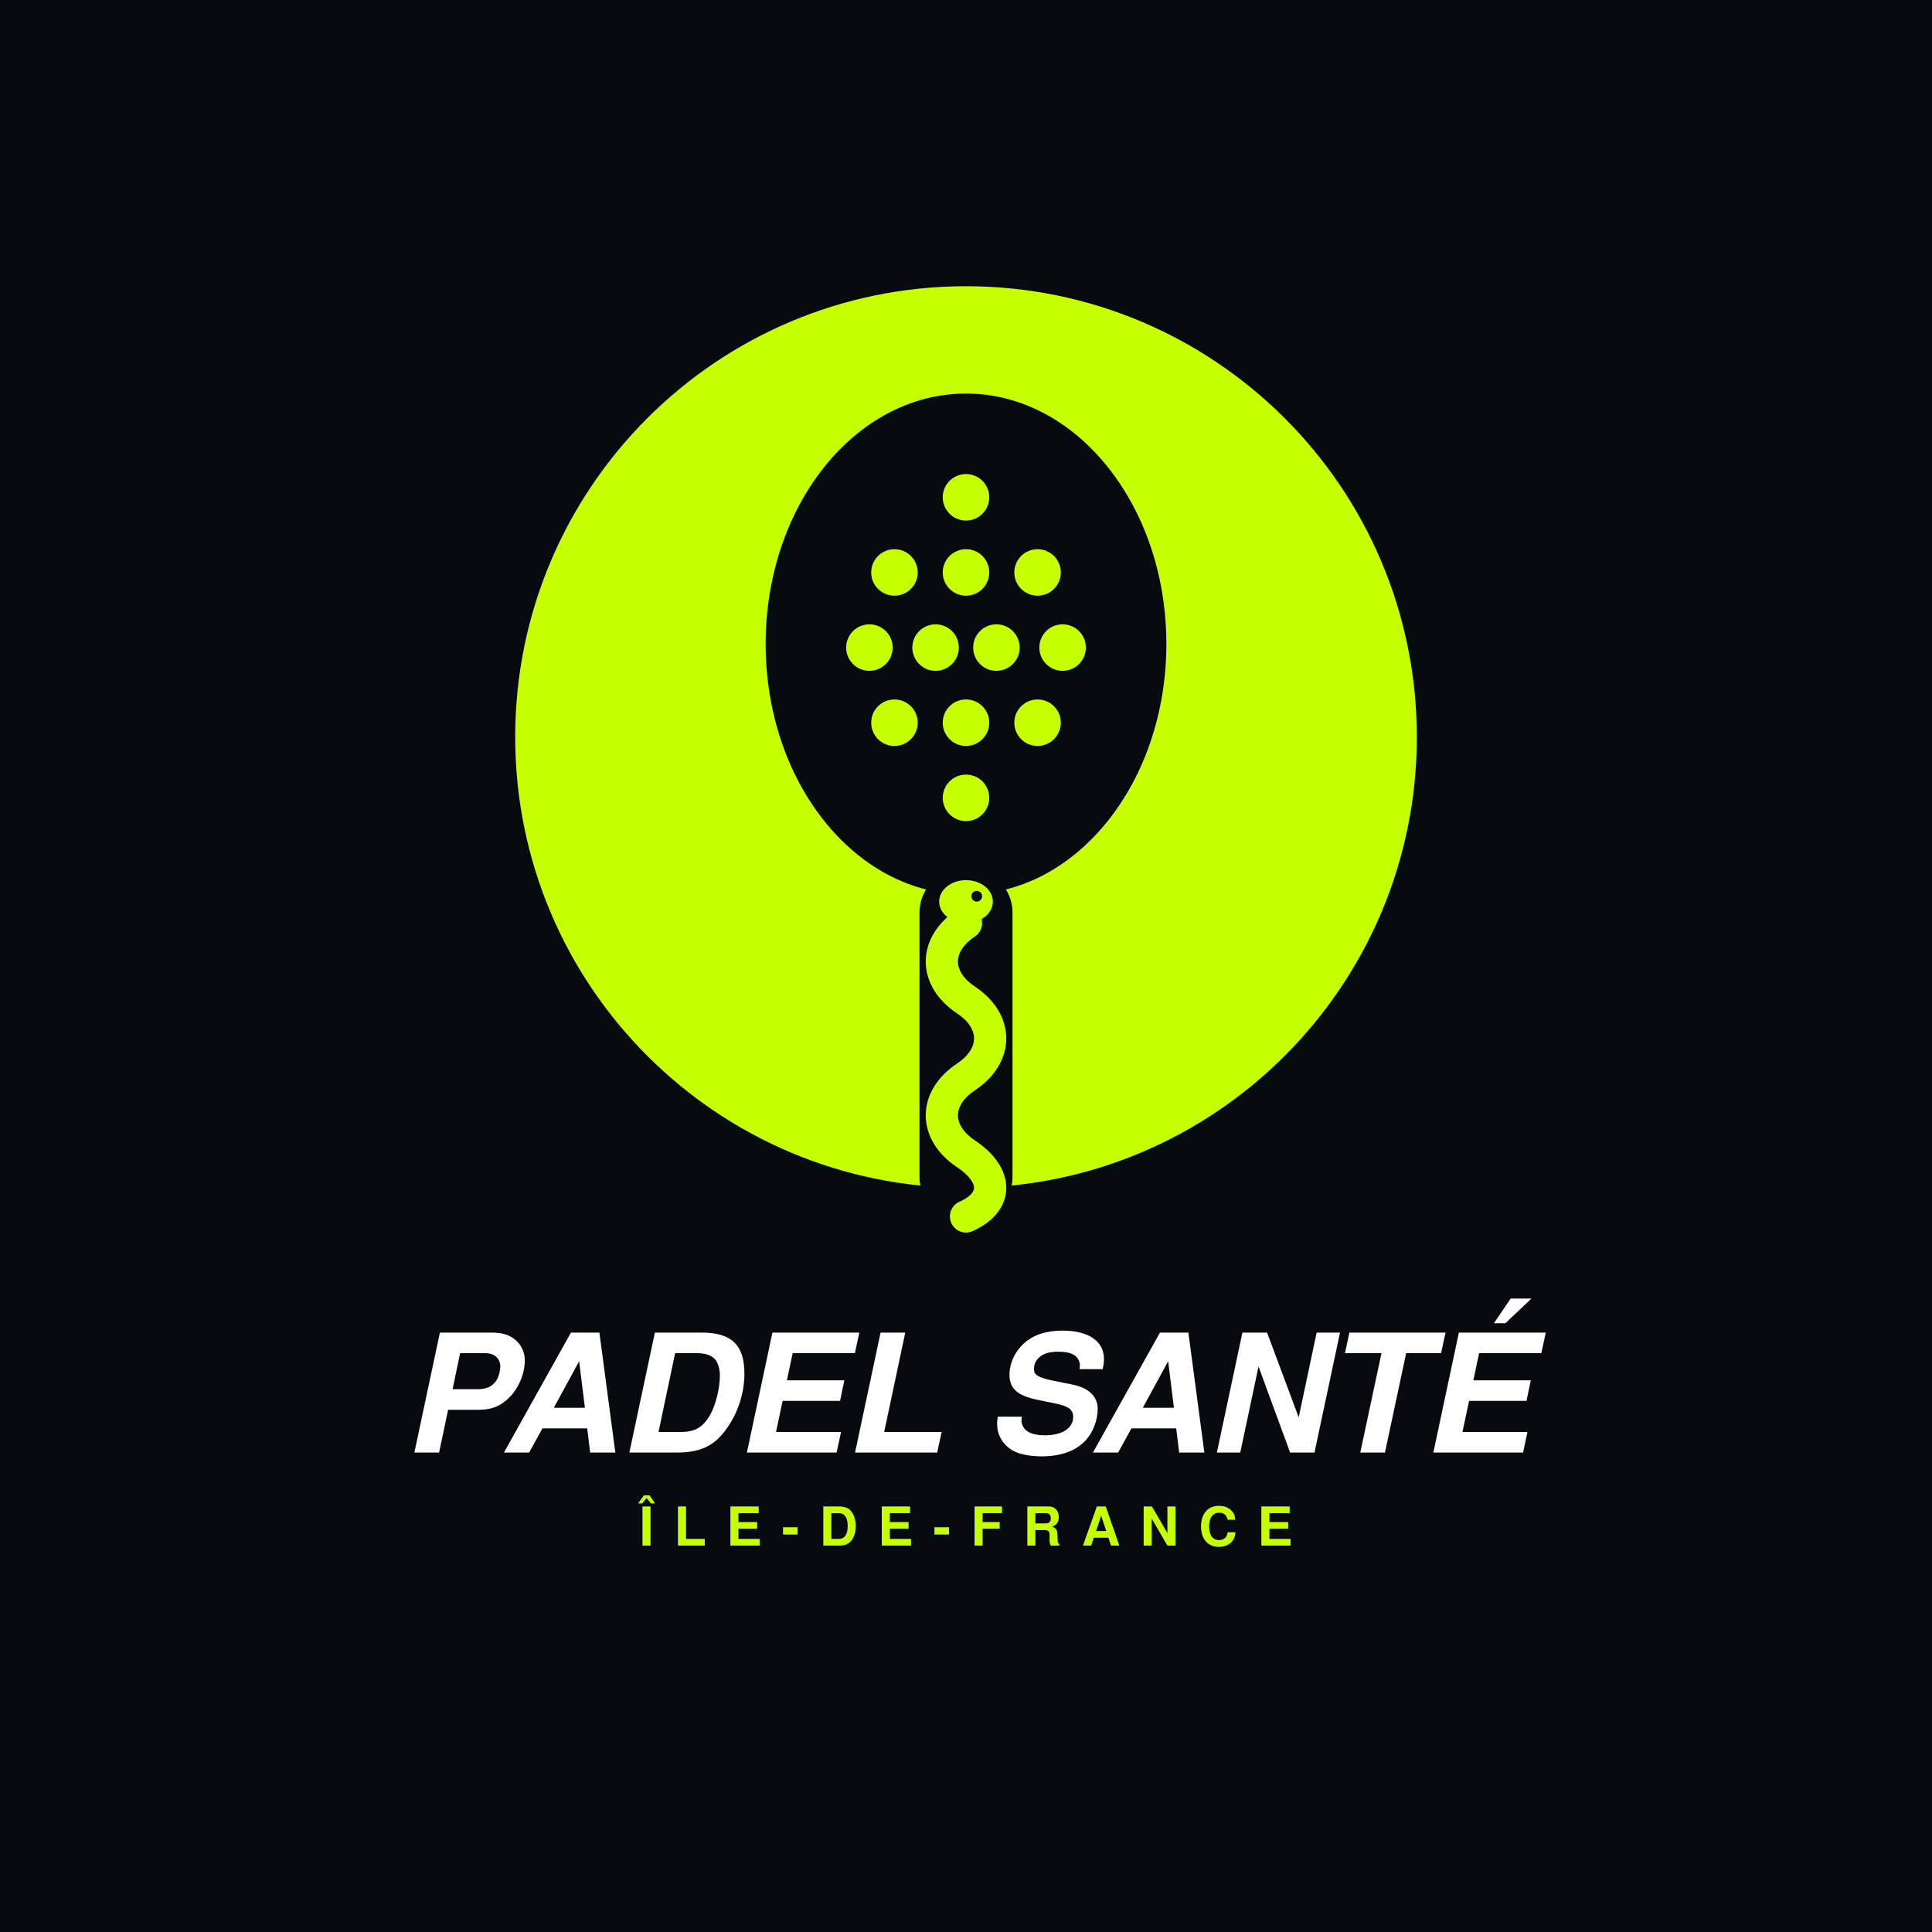
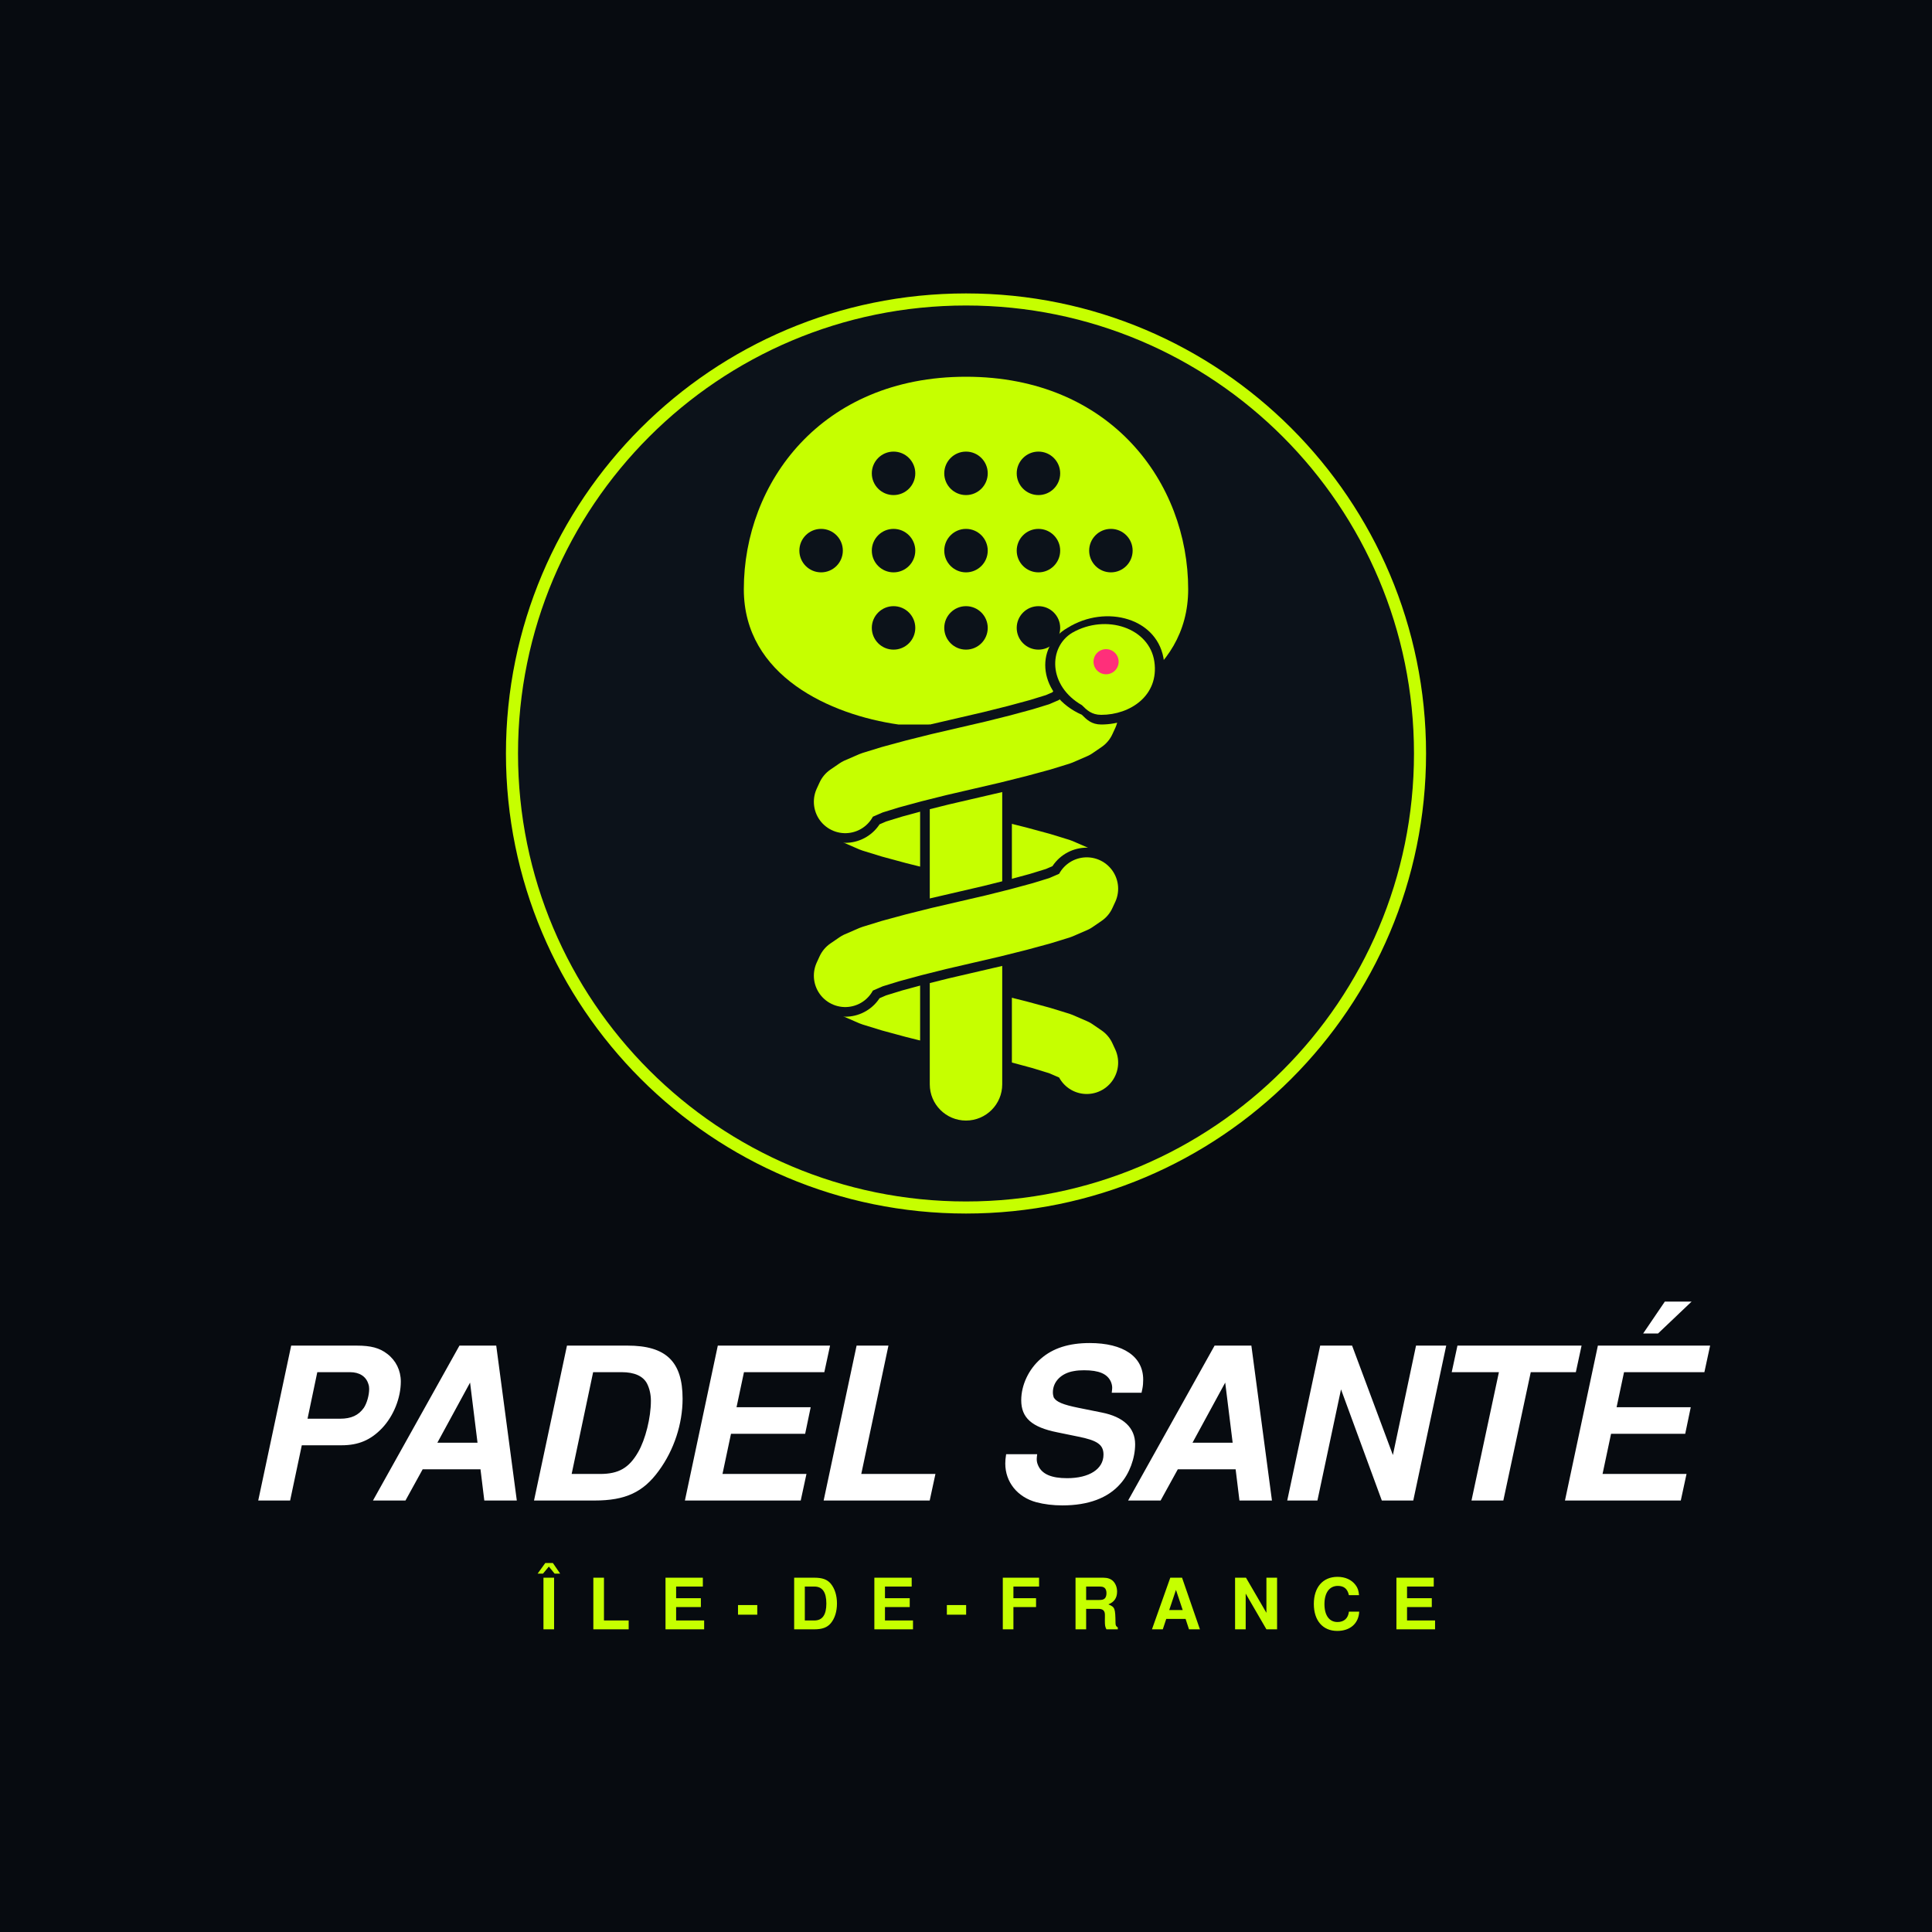
- <svg xmlns="http://www.w3.org/2000/svg" viewBox="0 0 1080 1080" font-family="Helvetica Neue, Helvetica, Arial, sans-serif">
-   <rect width="1080" height="1080" fill="#070b10" />
-   <circle cx="540" cy="412" r="252" fill="#c6ff00" />
-   <ellipse cx="540" cy="360" rx="112" ry="140" fill="#070b10" />
-   <g fill="#c6ff00">
-     <circle cx="540" cy="278" r="13" />
-     <circle cx="500" cy="320" r="13" />
-     <circle cx="540" cy="320" r="13" />
-     <circle cx="580" cy="320" r="13" />
-     <circle cx="486" cy="362" r="13" />
-     <circle cx="523" cy="362" r="13" />
-     <circle cx="557" cy="362" r="13" />
-     <circle cx="594" cy="362" r="13" />
-     <circle cx="500" cy="404" r="13" />
-     <circle cx="540" cy="404" r="13" />
-     <circle cx="580" cy="404" r="13" />
-     <circle cx="540" cy="446" r="13" />
+ <svg xmlns="http://www.w3.org/2000/svg" viewBox="0 0 600 600" width="600" height="600" role="img" aria-label="Ligue Padel Sante Ile-de-France">
+   <rect x="0" y="0" width="600" height="600" fill="#070b10" />
+   <g transform="translate(150,84) scale(1.5)">
+     <circle cx="100" cy="100" r="94" fill="#0c121a" />
+     <circle cx="100" cy="100" r="94" fill="none" stroke="#c6ff00" stroke-width="2.5" />
+     <path d="M 125.0,164.0 L 124.4,162.7 L 122.5,161.4 L 119.5,160.1 L 115.6,158.9 L 110.8,157.6 L 105.6,156.3 L 100.0,155.0 L 94.4,153.7 L 89.2,152.4 L 84.4,151.1 L 80.5,149.9 L 77.5,148.6 L 75.6,147.3 L 75.0,146.0" fill="none" stroke="#c6ff00" stroke-width="13" stroke-linecap="round" stroke-linejoin="round" />
+     <path d="M 125.0,128.0 L 124.4,126.7 L 122.5,125.4 L 119.5,124.1 L 115.6,122.9 L 110.8,121.6 L 105.6,120.3 L 100.0,119.0 L 94.4,117.7 L 89.2,116.4 L 84.4,115.1 L 80.5,113.9 L 77.5,112.6 L 75.6,111.3 L 75.0,110.0" fill="none" stroke="#c6ff00" stroke-width="13" stroke-linecap="round" stroke-linejoin="round" />
+     <rect x="90.5" y="84" width="19" height="93" rx="9.5" fill="#0c121a" />
+     <rect x="92.5" y="85" width="15" height="91" rx="7.5" fill="#c6ff00" />
+     <path d="M100,22 C130,22 146,44 146,66 C146,84 128,92 114,94 L86,94 C72,92 54,84 54,66 C54,44 70,22 100,22 Z" fill="#c6ff00" />
+     <g fill="#0c121a">
+       <circle cx="85" cy="42" r="4.5" />
+       <circle cx="100" cy="42" r="4.5" />
+       <circle cx="115" cy="42" r="4.5" />
+       <circle cx="70" cy="58" r="4.5" />
+       <circle cx="85" cy="58" r="4.5" />
+       <circle cx="100" cy="58" r="4.5" />
+       <circle cx="115" cy="58" r="4.5" />
+       <circle cx="130" cy="58" r="4.5" />
+       <circle cx="85" cy="74" r="4.5" />
+       <circle cx="100" cy="74" r="4.5" />
+       <circle cx="115" cy="74" r="4.5" />
+     </g>
+     <path d="M 75.0,146.0 L 75.6,144.7 L 77.5,143.4 L 80.5,142.1 L 84.4,140.9 L 89.2,139.6 L 94.4,138.3 L 100.0,137.0 L 105.6,135.7 L 110.8,134.4 L 115.6,133.1 L 119.5,131.9 L 122.5,130.6 L 124.4,129.3 L 125.0,128.0" fill="none" stroke="#0c121a" stroke-width="17" stroke-linecap="round" stroke-linejoin="round" />
+     <path d="M 75.0,146.0 L 75.6,144.7 L 77.5,143.4 L 80.5,142.1 L 84.4,140.9 L 89.2,139.6 L 94.4,138.3 L 100.0,137.0 L 105.6,135.7 L 110.8,134.4 L 115.6,133.1 L 119.5,131.9 L 122.5,130.6 L 124.4,129.3 L 125.0,128.0" fill="none" stroke="#c6ff00" stroke-width="13" stroke-linecap="round" stroke-linejoin="round" />
+     <path d="M 75.0,110.0 L 75.6,108.7 L 77.5,107.4 L 80.5,106.1 L 84.4,104.9 L 89.2,103.6 L 94.4,102.3 L 100.0,101.0 L 105.6,99.7 L 110.8,98.4 L 115.6,97.1 L 119.5,95.9 L 122.5,94.6 L 124.4,93.3 L 125.0,92.0" fill="none" stroke="#0c121a" stroke-width="17" stroke-linecap="round" stroke-linejoin="round" />
+     <path d="M 75.0,110.0 L 75.6,108.7 L 77.5,107.4 L 80.5,106.1 L 84.4,104.9 L 89.2,103.6 L 94.4,102.3 L 100.0,101.0 L 105.6,99.7 L 110.8,98.4 L 115.6,97.1 L 119.5,95.9 L 122.5,94.6 L 124.4,93.3 L 125.0,92.0" fill="none" stroke="#c6ff00" stroke-width="13" stroke-linecap="round" stroke-linejoin="round" />
+     <path d="M124,92 C115,88 114,78 121,74 C129,69 140,72 141,81 C142,89 135,94 128,94 C126,94 125,93 124,92 Z" fill="#0c121a" />
+     <path d="M124,90 C117,86 117,78 122,75 C129,71 138,74 139,81 C140,88 134,92 128,92 C126,92 125,91 124,90 Z" fill="#c6ff00" />
+     <circle cx="129" cy="81" r="2.6" fill="#ff2f7a" />
  </g>
-   <rect x="514" y="486" width="52" height="196" rx="24" fill="#070b10" />
-   <path d="M540 516 C522 528 522 547 540 559 C558 571 558 590 540 602 C522 614 522 633 540 645 C558 657 558 672 540 680" fill="none" stroke="#c6ff00" stroke-width="18" stroke-linecap="round" />
-   <ellipse cx="540" cy="504" rx="15" ry="12" fill="#c6ff00" />
-   <circle cx="546" cy="501" r="3" fill="#070b10" />
-   <text x="540" y="812" text-anchor="middle" font-size="92" font-weight="900" font-style="italic" fill="#ffffff" letter-spacing="-1">PADEL SANTÉ</text>
-   <text x="540" y="864" text-anchor="middle" font-size="30" font-weight="800" fill="#c6ff00" letter-spacing="11">ÎLE-DE-FRANCE</text>
+   <text x="300" y="466" text-anchor="middle" font-family="'Helvetica Neue',Helvetica,Arial,sans-serif" font-weight="900" font-style="italic" font-size="66" letter-spacing="-1" fill="#ffffff">PADEL SANTÉ</text>
+   <text x="307" y="506" text-anchor="middle" font-family="'Helvetica Neue',Helvetica,Arial,sans-serif" font-weight="700" font-size="22" letter-spacing="9" fill="#c6ff00">ÎLE-DE-FRANCE</text>
</svg>
